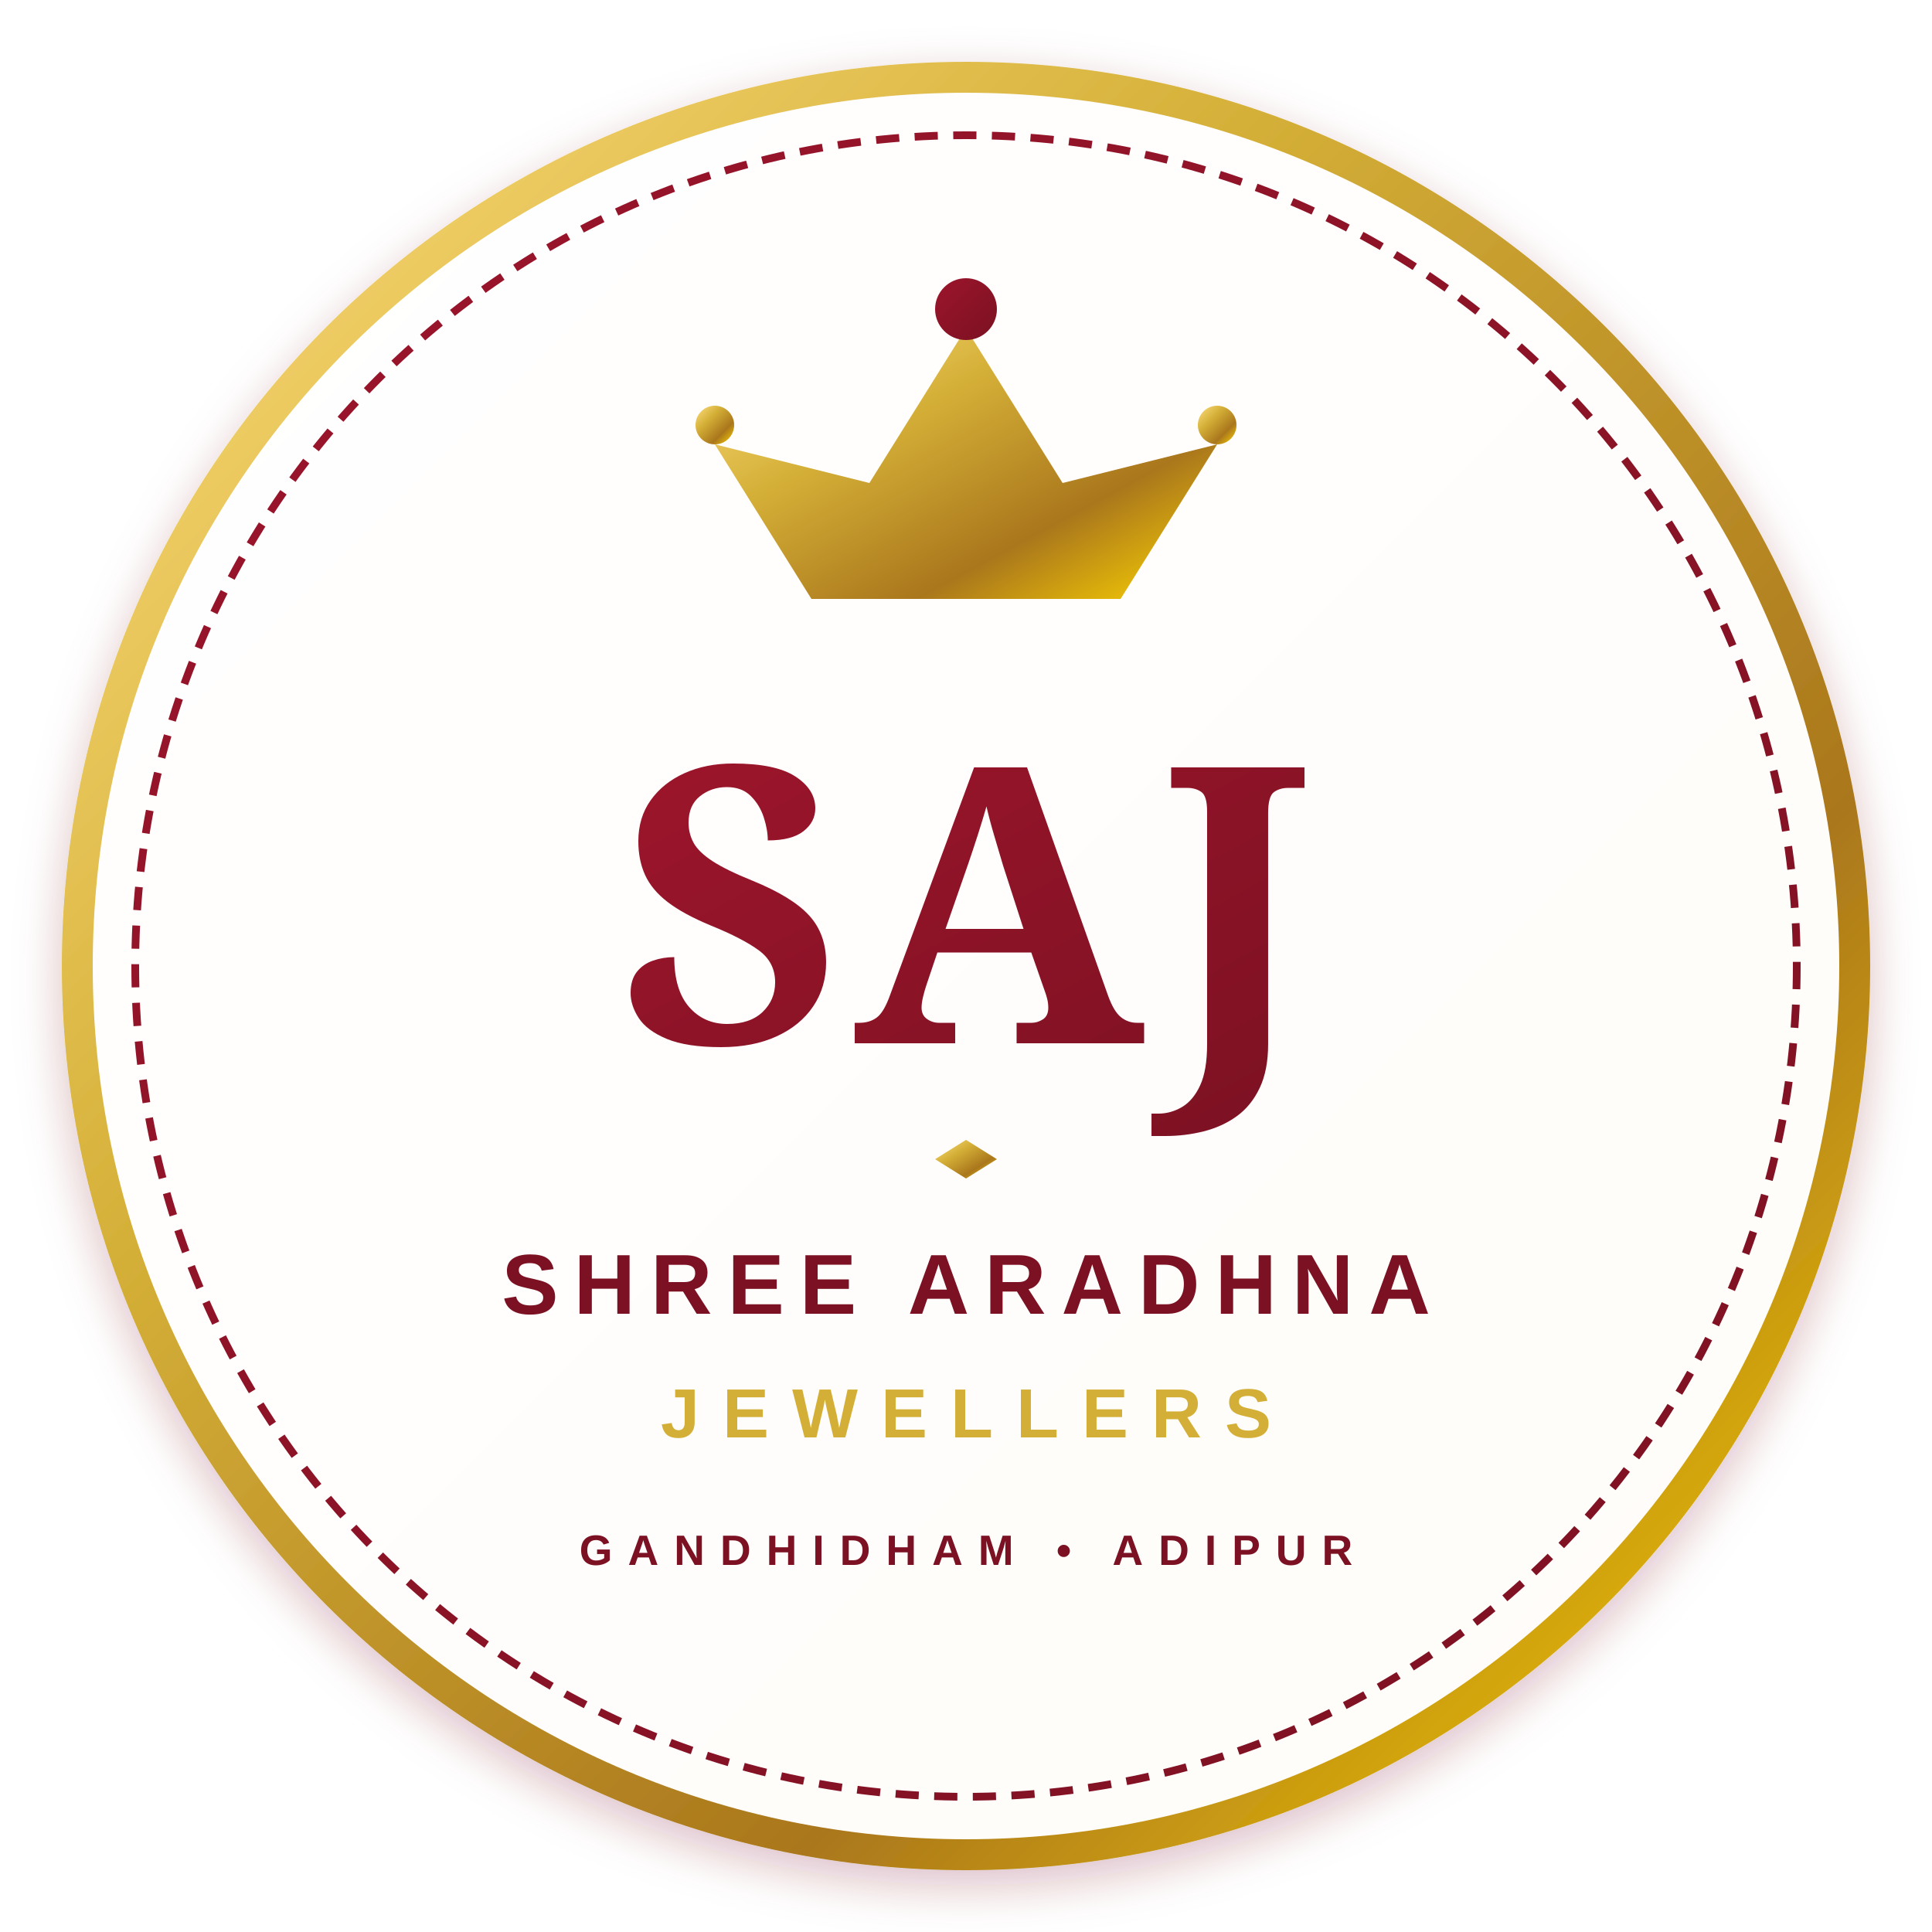
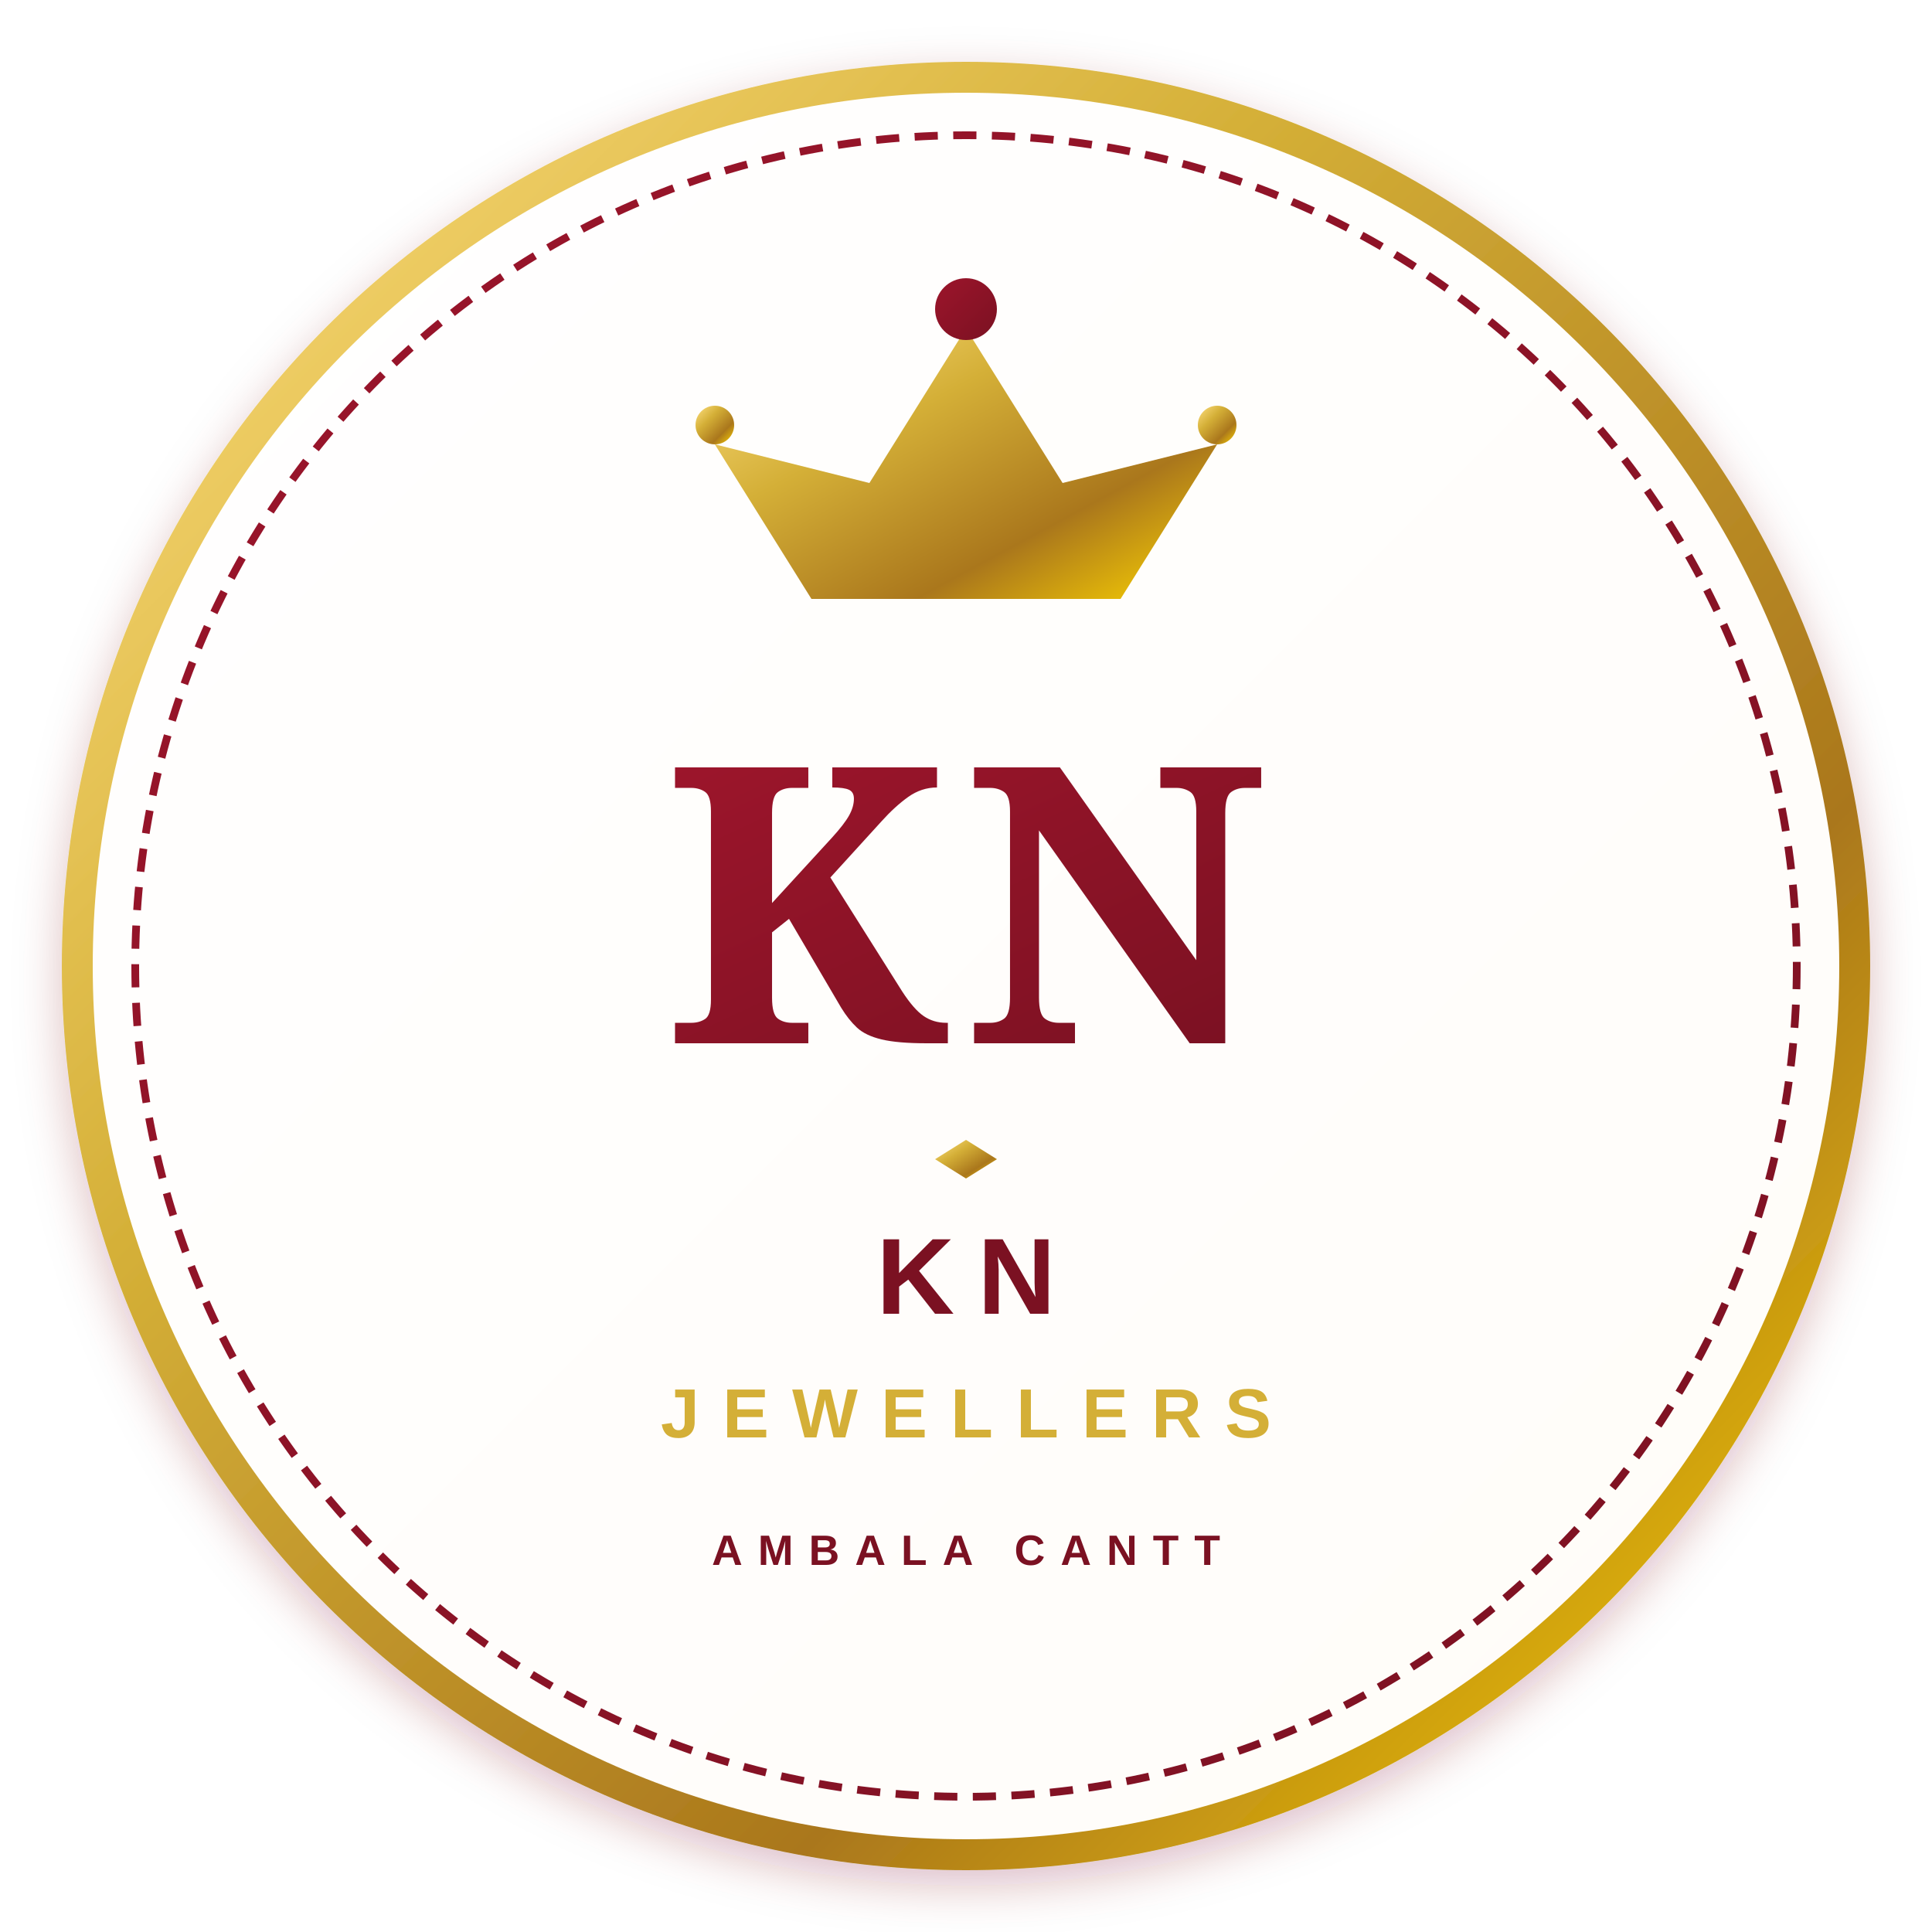
<svg xmlns="http://www.w3.org/2000/svg" viewBox="0 0 500 500" width="500" height="500">
  <defs>
    <linearGradient id="goldGrad" x1="0%" y1="0%" x2="100%" y2="100%">
      <stop offset="0%" stop-color="#ffe082" />
      <stop offset="35%" stop-color="#d4af37" />
      <stop offset="70%" stop-color="#aa771c" />
      <stop offset="100%" stop-color="#ffd700" />
    </linearGradient>
    <linearGradient id="wineGrad" x1="0%" y1="0%" x2="100%" y2="100%">
      <stop offset="0%" stop-color="#9c152b" />
      <stop offset="100%" stop-color="#7b1122" />
    </linearGradient>
    <linearGradient id="bgGrad" x1="0%" y1="0%" x2="100%" y2="100%">
      <stop offset="0%" stop-color="#ffffff" />
      <stop offset="100%" stop-color="#fffcf8" />
    </linearGradient>
    <filter id="shadow" x="-20%" y="-20%" width="140%" height="140%">
      <feDropShadow dx="0" dy="4" stdDeviation="6" flood-color="#7b1122" flood-opacity="0.25" />
    </filter>
  </defs>
  <circle cx="250" cy="250" r="230" fill="url(#bgGrad)" stroke="url(#goldGrad)" stroke-width="8" filter="url(#shadow)" />
  <circle cx="250" cy="250" r="215" fill="none" stroke="url(#wineGrad)" stroke-width="2" stroke-dasharray="6,4" />
  <path d="M250 85 L275 125 L315 115 L290 155 L210 155 L185 115 L225 125 Z" fill="url(#goldGrad)" />
  <circle cx="250" cy="80" r="8" fill="url(#wineGrad)" />
  <circle cx="185" cy="110" r="5" fill="url(#goldGrad)" />
  <circle cx="315" cy="110" r="5" fill="url(#goldGrad)" />
-   <text x="250" y="270" font-family="'Cinzel', 'Playfair Display', 'Georgia', serif" font-size="100" font-weight="bold" fill="url(#wineGrad)" text-anchor="middle" letter-spacing="4">SAJ</text>
+   <text x="250" y="270" font-family="'Cinzel', 'Playfair Display', 'Georgia', serif" font-size="100" font-weight="bold" fill="url(#wineGrad)" text-anchor="middle" letter-spacing="4">KN</text>
  <line x1="120" y1="300" x2="380" y2="300" stroke="url(#goldGrad)" stroke-width="3" />
  <polygon points="250,295 258,300 250,305 242,300" fill="url(#goldGrad)" />
-   <text x="250" y="340" font-family="'Cinzel', 'Montserrat', 'Arial', sans-serif" font-size="22" font-weight="bold" fill="#7b1122" text-anchor="middle" letter-spacing="4">SHREE ARADHNA</text>
+   <text x="250" y="340" font-family="'Cinzel', 'Montserrat', 'Arial', sans-serif" font-size="28" font-weight="bold" fill="#7b1122" text-anchor="middle" letter-spacing="6">KN</text>
  <text x="250" y="372" font-family="'Cinzel', 'Montserrat', 'Arial', sans-serif" font-size="18" font-weight="bold" fill="#d4af37" text-anchor="middle" letter-spacing="6">JEWELLERS</text>
-   <text x="250" y="405" font-family="'Montserrat', 'Arial', sans-serif" font-size="11" font-weight="700" fill="#7b1122" text-anchor="middle" letter-spacing="4">GANDHIDHAM • ADIPUR</text>
+   <text x="250" y="405" font-family="'Montserrat', 'Arial', sans-serif" font-size="11" font-weight="700" fill="#7b1122" text-anchor="middle" letter-spacing="4">AMBALA CANTT</text>
</svg>
